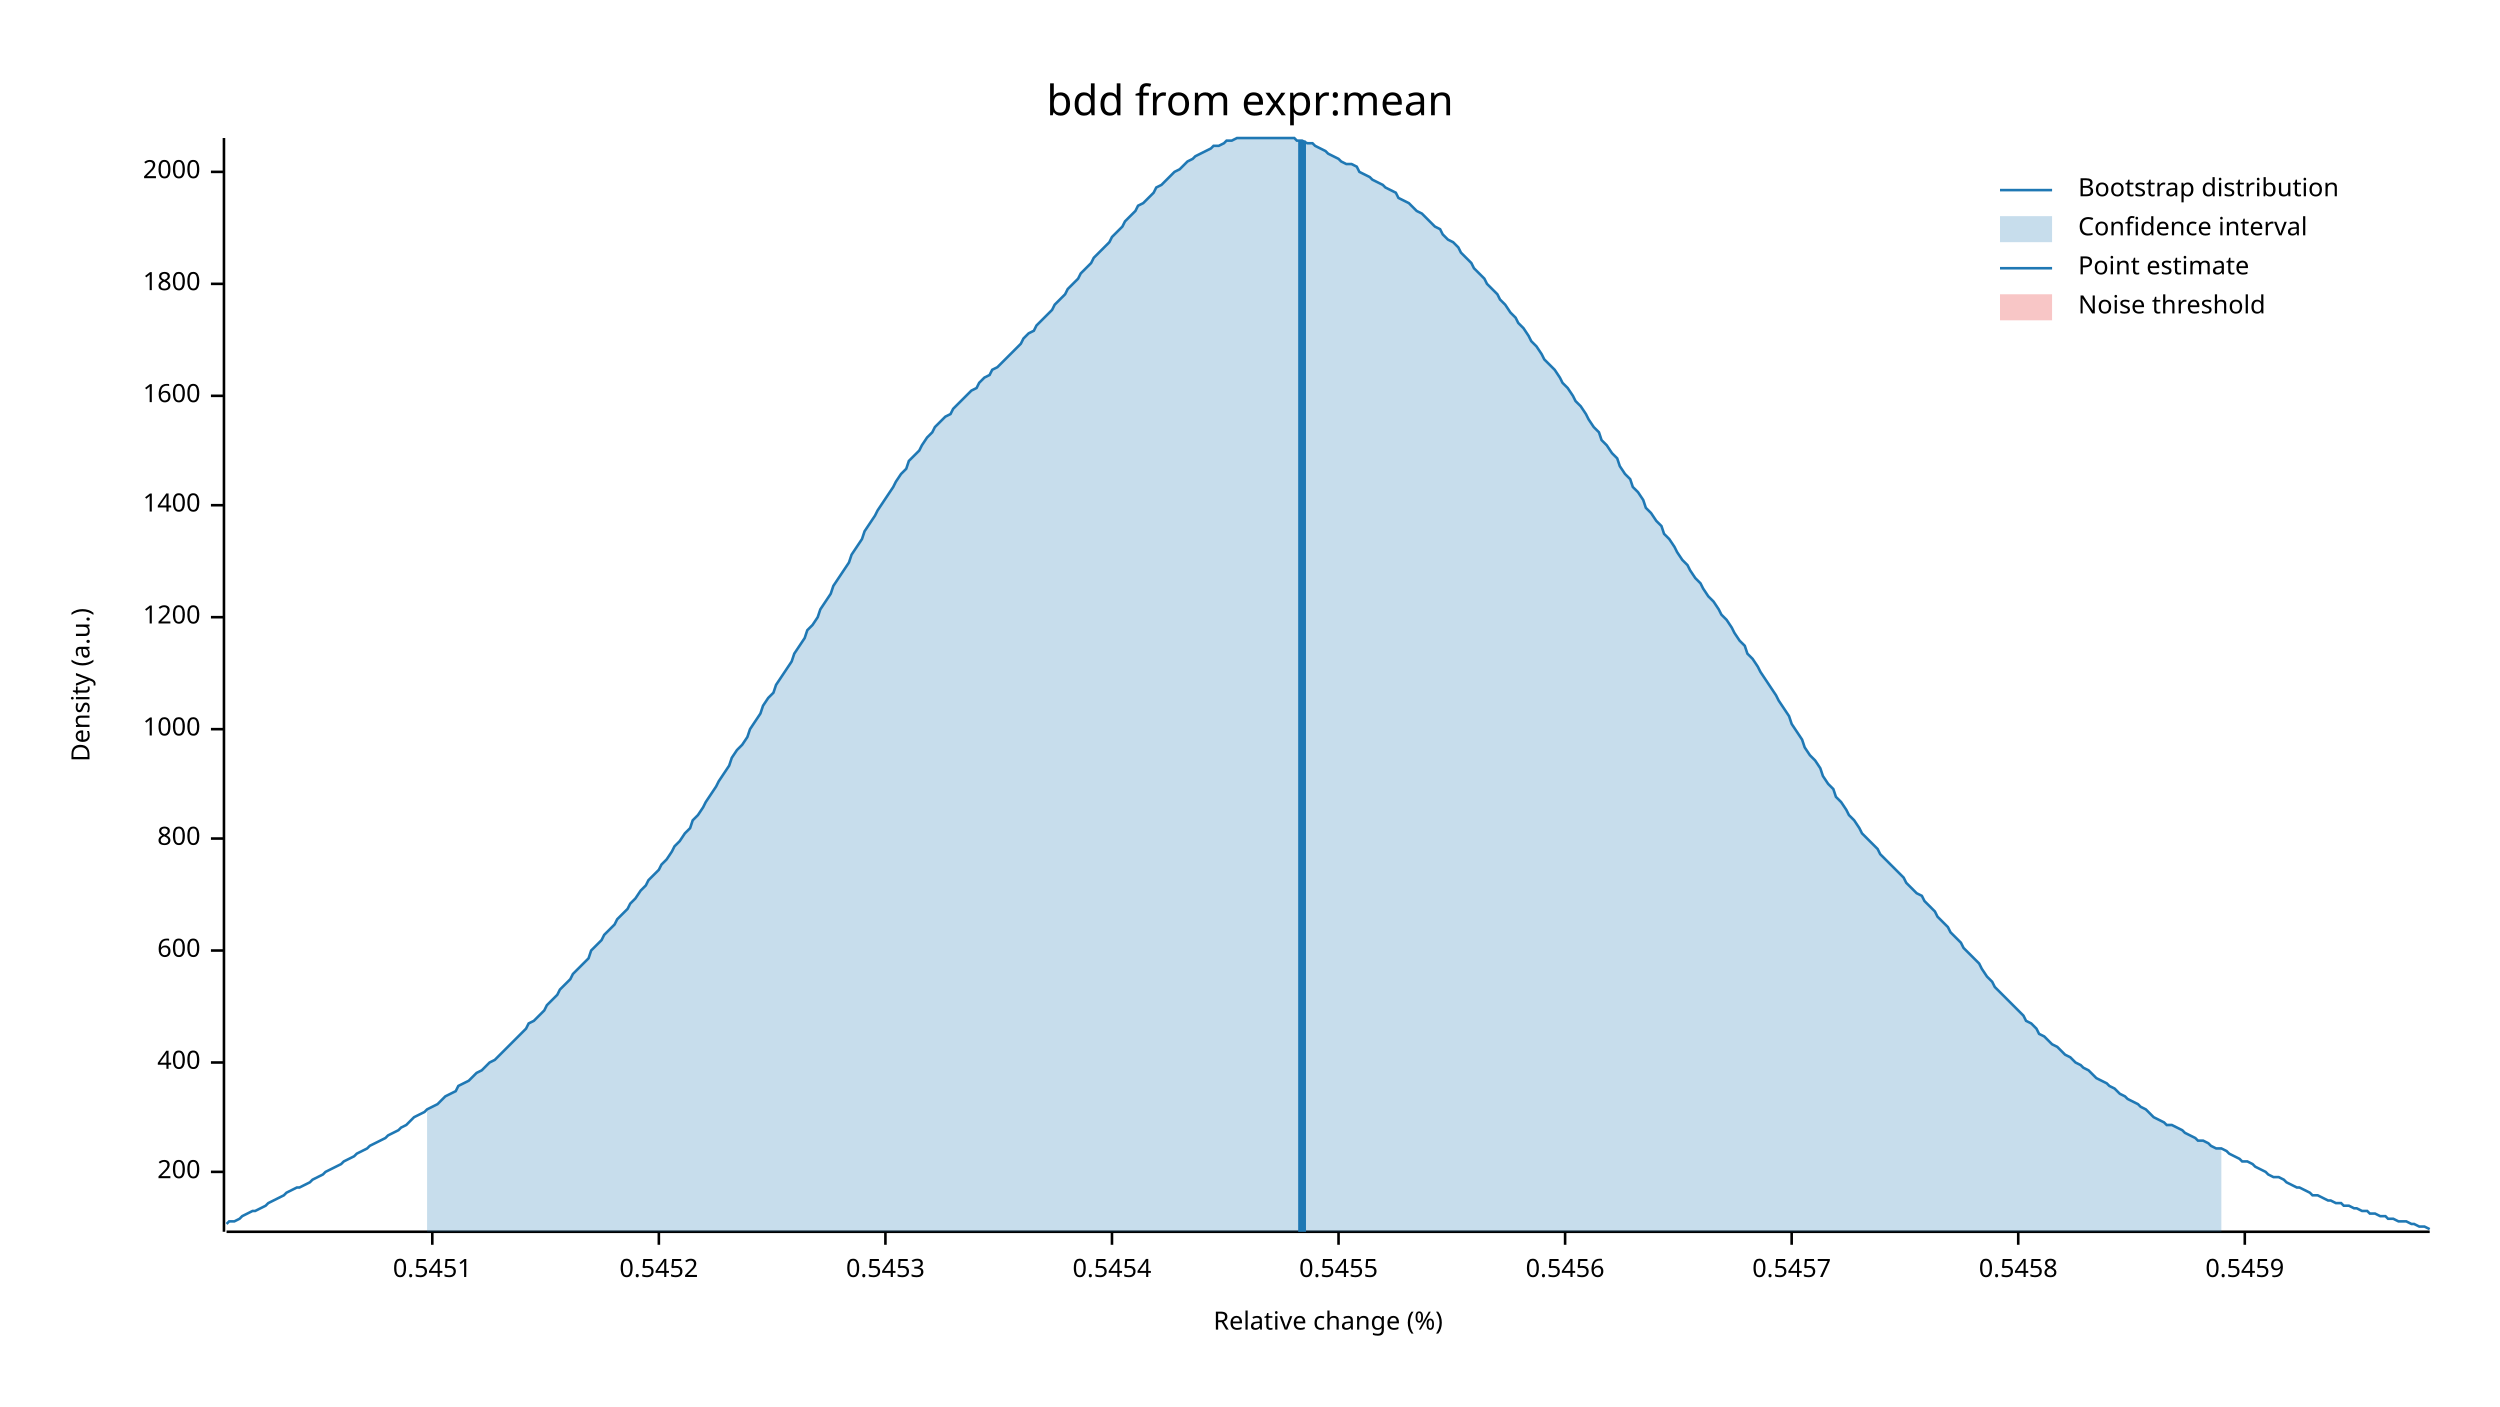
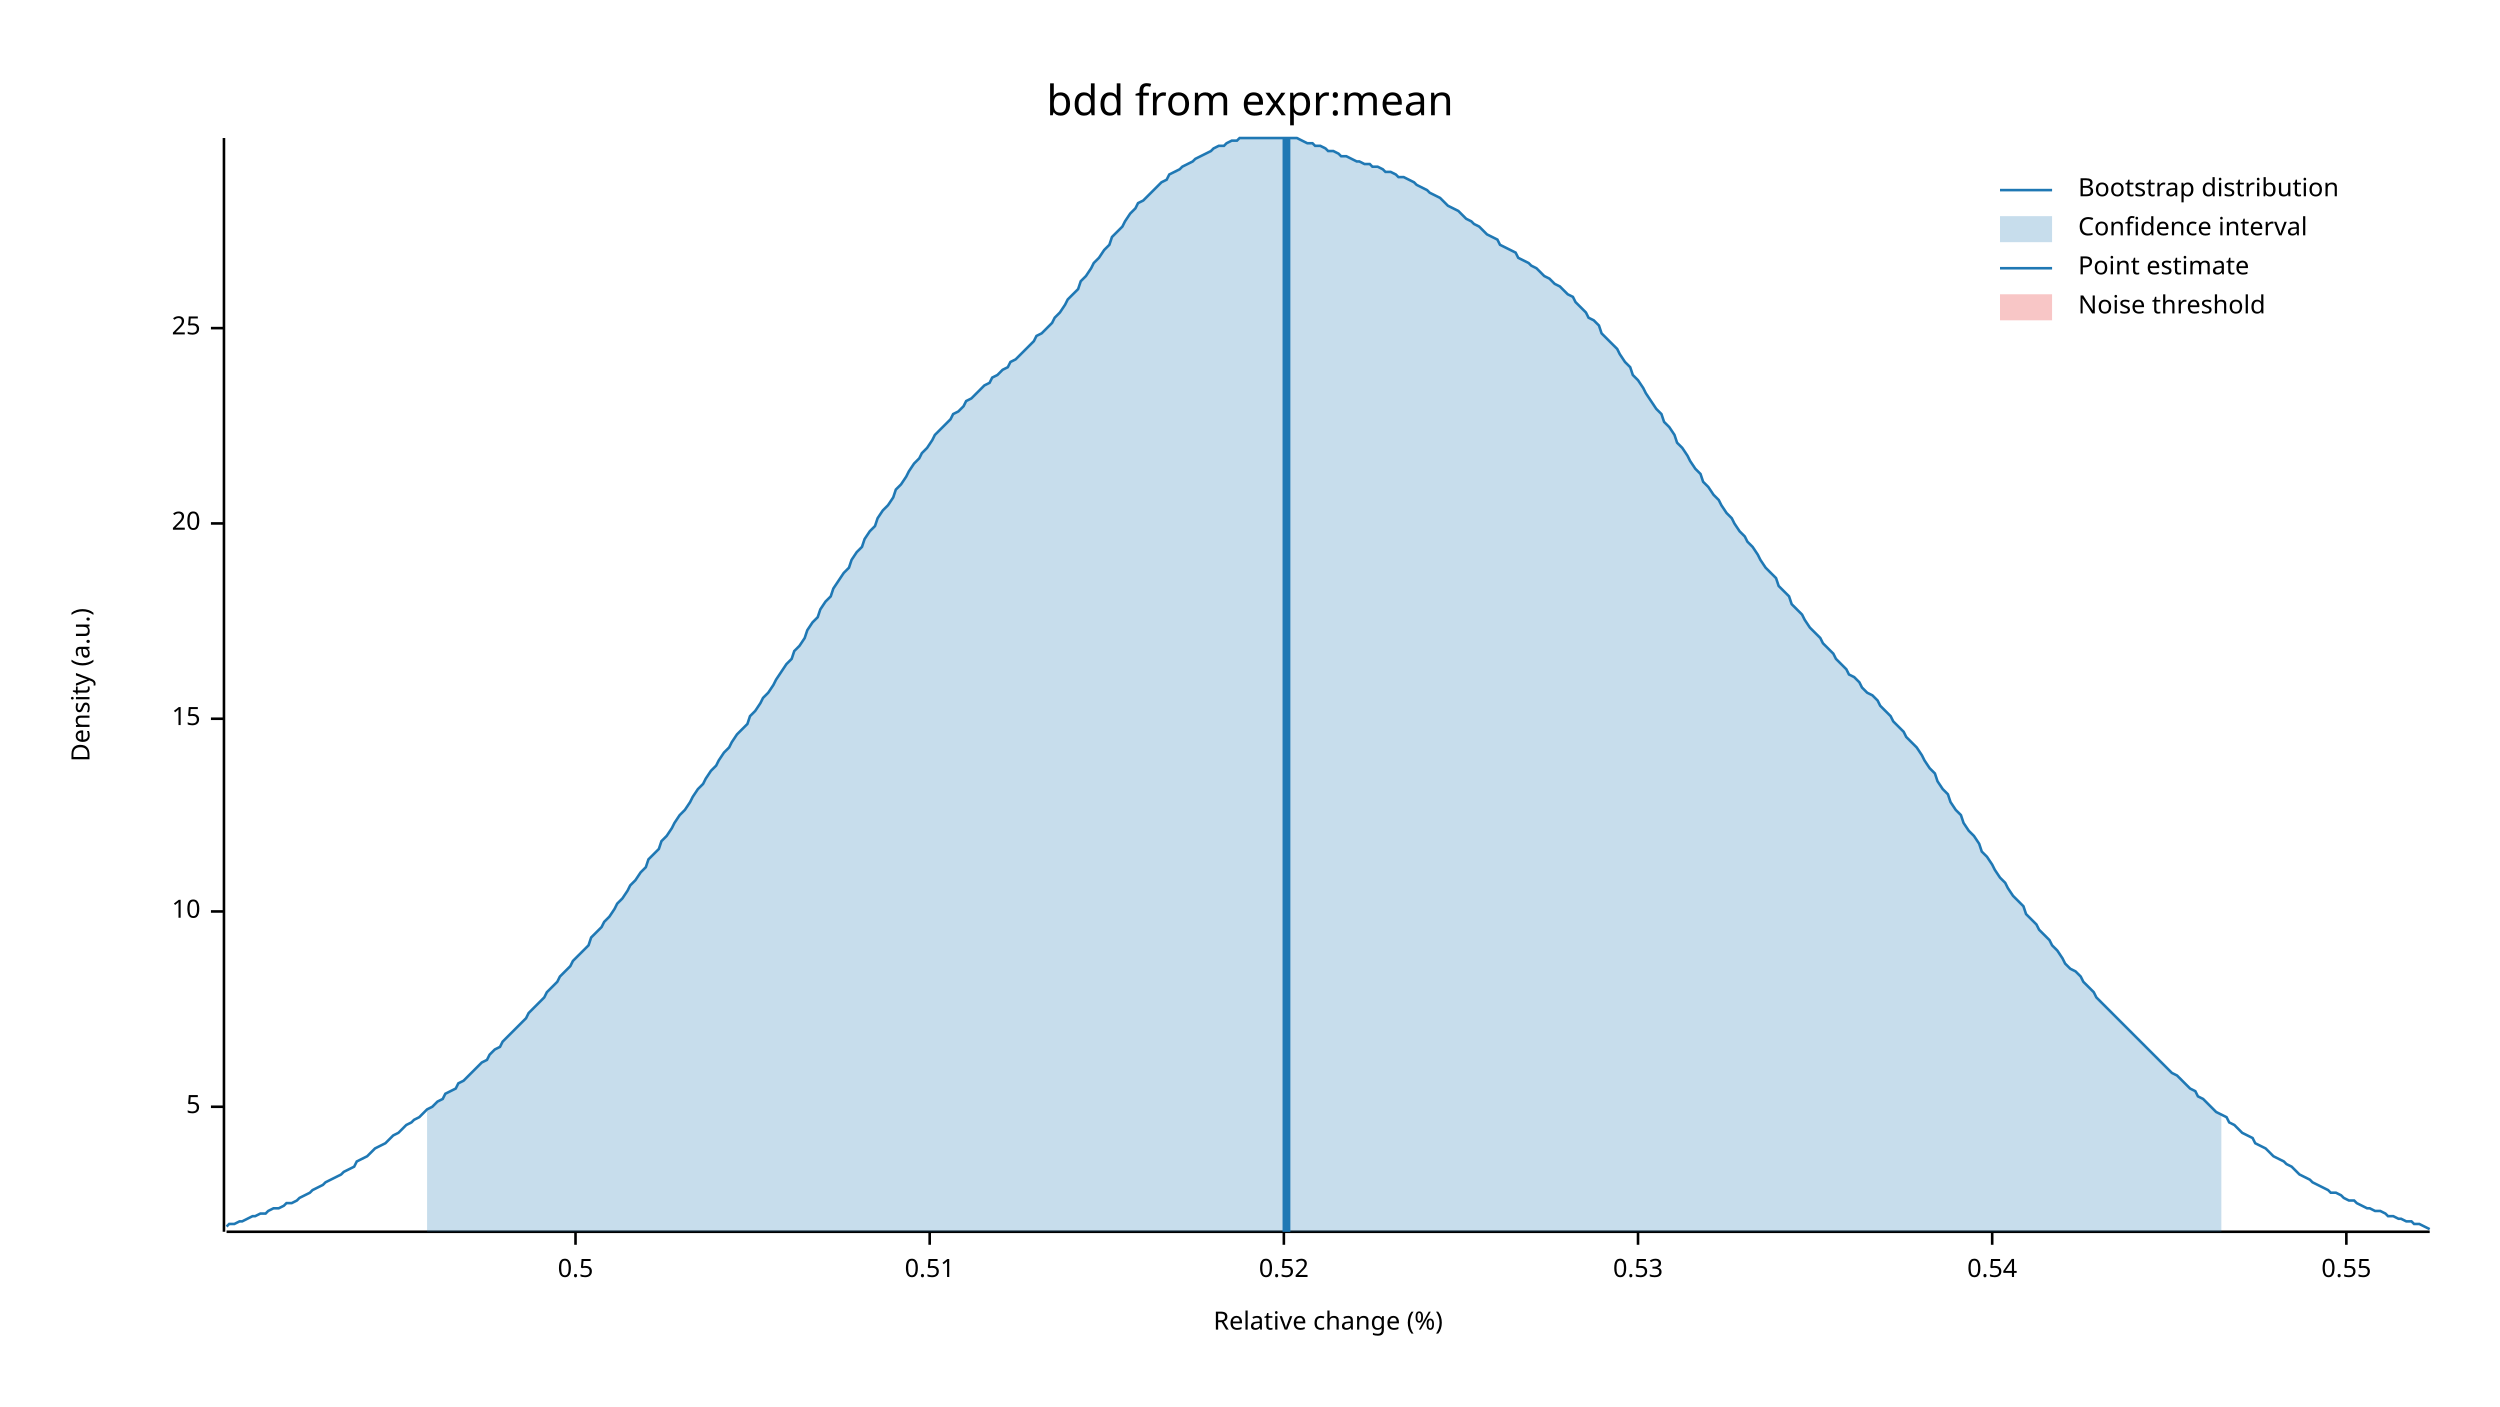
<svg xmlns="http://www.w3.org/2000/svg" width="960" height="540" viewBox="0 0 960 540">
  <text x="480" y="32" dy="0.76em" text-anchor="middle" font-family="sans-serif" font-size="16.129" opacity="1" fill="#000000">
bdd from expr:mean
</text>
  <text x="27" y="263" dy="0.76em" text-anchor="middle" font-family="sans-serif" font-size="9.677" opacity="1" fill="#000000" transform="rotate(270, 27, 263)">
Density (a.u.)
</text>
  <text x="510" y="513" dy="-0.5ex" text-anchor="middle" font-family="sans-serif" font-size="9.677" opacity="1" fill="#000000">
Relative change (%)
</text>
  <polyline fill="none" opacity="1" stroke="#000000" stroke-width="1" points="86,53 86,473 " />
-   <text x="77" y="450" dy="0.5ex" text-anchor="end" font-family="sans-serif" font-size="9.677" opacity="1" fill="#000000">
- 200
+   <text x="77" y="425" dy="0.5ex" text-anchor="end" font-family="sans-serif" font-size="9.677" opacity="1" fill="#000000">
+ 5
</text>
-   <polyline fill="none" opacity="1" stroke="#000000" stroke-width="1" points="81,450 86,450 " />
-   <text x="77" y="408" dy="0.5ex" text-anchor="end" font-family="sans-serif" font-size="9.677" opacity="1" fill="#000000">
- 400
+   <polyline fill="none" opacity="1" stroke="#000000" stroke-width="1" points="81,425 86,425 " />
+   <text x="77" y="350" dy="0.5ex" text-anchor="end" font-family="sans-serif" font-size="9.677" opacity="1" fill="#000000">
+ 10
</text>
-   <polyline fill="none" opacity="1" stroke="#000000" stroke-width="1" points="81,408 86,408 " />
-   <text x="77" y="365" dy="0.5ex" text-anchor="end" font-family="sans-serif" font-size="9.677" opacity="1" fill="#000000">
- 600
+   <polyline fill="none" opacity="1" stroke="#000000" stroke-width="1" points="81,350 86,350 " />
+   <text x="77" y="276" dy="0.5ex" text-anchor="end" font-family="sans-serif" font-size="9.677" opacity="1" fill="#000000">
+ 15
</text>
-   <polyline fill="none" opacity="1" stroke="#000000" stroke-width="1" points="81,365 86,365 " />
-   <text x="77" y="322" dy="0.5ex" text-anchor="end" font-family="sans-serif" font-size="9.677" opacity="1" fill="#000000">
- 800
+   <polyline fill="none" opacity="1" stroke="#000000" stroke-width="1" points="81,276 86,276 " />
+   <text x="77" y="201" dy="0.5ex" text-anchor="end" font-family="sans-serif" font-size="9.677" opacity="1" fill="#000000">
+ 20
</text>
-   <polyline fill="none" opacity="1" stroke="#000000" stroke-width="1" points="81,322 86,322 " />
-   <text x="77" y="280" dy="0.5ex" text-anchor="end" font-family="sans-serif" font-size="9.677" opacity="1" fill="#000000">
- 1000
+   <polyline fill="none" opacity="1" stroke="#000000" stroke-width="1" points="81,201 86,201 " />
+   <text x="77" y="126" dy="0.5ex" text-anchor="end" font-family="sans-serif" font-size="9.677" opacity="1" fill="#000000">
+ 25
</text>
-   <polyline fill="none" opacity="1" stroke="#000000" stroke-width="1" points="81,280 86,280 " />
-   <text x="77" y="237" dy="0.5ex" text-anchor="end" font-family="sans-serif" font-size="9.677" opacity="1" fill="#000000">
- 1200
+   <polyline fill="none" opacity="1" stroke="#000000" stroke-width="1" points="81,126 86,126 " />
+   <polyline fill="none" opacity="1" stroke="#000000" stroke-width="1" points="87,473 933,473 " />
+   <text x="221" y="483" dy="0.76em" text-anchor="middle" font-family="sans-serif" font-size="9.677" opacity="1" fill="#000000">
+ 0.5
</text>
-   <polyline fill="none" opacity="1" stroke="#000000" stroke-width="1" points="81,237 86,237 " />
-   <text x="77" y="194" dy="0.5ex" text-anchor="end" font-family="sans-serif" font-size="9.677" opacity="1" fill="#000000">
- 1400
+   <polyline fill="none" opacity="1" stroke="#000000" stroke-width="1" points="221,473 221,478 " />
+   <text x="357" y="483" dy="0.76em" text-anchor="middle" font-family="sans-serif" font-size="9.677" opacity="1" fill="#000000">
+ 0.51
</text>
-   <polyline fill="none" opacity="1" stroke="#000000" stroke-width="1" points="81,194 86,194 " />
-   <text x="77" y="152" dy="0.5ex" text-anchor="end" font-family="sans-serif" font-size="9.677" opacity="1" fill="#000000">
- 1600
+   <polyline fill="none" opacity="1" stroke="#000000" stroke-width="1" points="357,473 357,478 " />
+   <text x="493" y="483" dy="0.76em" text-anchor="middle" font-family="sans-serif" font-size="9.677" opacity="1" fill="#000000">
+ 0.52
</text>
-   <polyline fill="none" opacity="1" stroke="#000000" stroke-width="1" points="81,152 86,152 " />
-   <text x="77" y="109" dy="0.5ex" text-anchor="end" font-family="sans-serif" font-size="9.677" opacity="1" fill="#000000">
- 1800
+   <polyline fill="none" opacity="1" stroke="#000000" stroke-width="1" points="493,473 493,478 " />
+   <text x="629" y="483" dy="0.76em" text-anchor="middle" font-family="sans-serif" font-size="9.677" opacity="1" fill="#000000">
+ 0.53
</text>
-   <polyline fill="none" opacity="1" stroke="#000000" stroke-width="1" points="81,109 86,109 " />
-   <text x="77" y="66" dy="0.5ex" text-anchor="end" font-family="sans-serif" font-size="9.677" opacity="1" fill="#000000">
- 2000
+   <polyline fill="none" opacity="1" stroke="#000000" stroke-width="1" points="629,473 629,478 " />
+   <text x="765" y="483" dy="0.76em" text-anchor="middle" font-family="sans-serif" font-size="9.677" opacity="1" fill="#000000">
+ 0.54
</text>
-   <polyline fill="none" opacity="1" stroke="#000000" stroke-width="1" points="81,66 86,66 " />
-   <polyline fill="none" opacity="1" stroke="#000000" stroke-width="1" points="87,473 933,473 " />
-   <text x="166" y="483" dy="0.76em" text-anchor="middle" font-family="sans-serif" font-size="9.677" opacity="1" fill="#000000">
- 0.5451
+   <polyline fill="none" opacity="1" stroke="#000000" stroke-width="1" points="765,473 765,478 " />
+   <text x="901" y="483" dy="0.76em" text-anchor="middle" font-family="sans-serif" font-size="9.677" opacity="1" fill="#000000">
+ 0.55
</text>
-   <polyline fill="none" opacity="1" stroke="#000000" stroke-width="1" points="166,473 166,478 " />
-   <text x="253" y="483" dy="0.76em" text-anchor="middle" font-family="sans-serif" font-size="9.677" opacity="1" fill="#000000">
- 0.5452
- </text>
-   <polyline fill="none" opacity="1" stroke="#000000" stroke-width="1" points="253,473 253,478 " />
-   <text x="340" y="483" dy="0.76em" text-anchor="middle" font-family="sans-serif" font-size="9.677" opacity="1" fill="#000000">
- 0.5453
- </text>
-   <polyline fill="none" opacity="1" stroke="#000000" stroke-width="1" points="340,473 340,478 " />
-   <text x="427" y="483" dy="0.76em" text-anchor="middle" font-family="sans-serif" font-size="9.677" opacity="1" fill="#000000">
- 0.5454
- </text>
-   <polyline fill="none" opacity="1" stroke="#000000" stroke-width="1" points="427,473 427,478 " />
-   <text x="514" y="483" dy="0.76em" text-anchor="middle" font-family="sans-serif" font-size="9.677" opacity="1" fill="#000000">
- 0.5455
- </text>
-   <polyline fill="none" opacity="1" stroke="#000000" stroke-width="1" points="514,473 514,478 " />
-   <text x="601" y="483" dy="0.76em" text-anchor="middle" font-family="sans-serif" font-size="9.677" opacity="1" fill="#000000">
- 0.5456
- </text>
-   <polyline fill="none" opacity="1" stroke="#000000" stroke-width="1" points="601,473 601,478 " />
-   <text x="688" y="483" dy="0.76em" text-anchor="middle" font-family="sans-serif" font-size="9.677" opacity="1" fill="#000000">
- 0.5457
- </text>
-   <polyline fill="none" opacity="1" stroke="#000000" stroke-width="1" points="688,473 688,478 " />
-   <text x="775" y="483" dy="0.76em" text-anchor="middle" font-family="sans-serif" font-size="9.677" opacity="1" fill="#000000">
- 0.5458
- </text>
-   <polyline fill="none" opacity="1" stroke="#000000" stroke-width="1" points="775,473 775,478 " />
-   <text x="862" y="483" dy="0.76em" text-anchor="middle" font-family="sans-serif" font-size="9.677" opacity="1" fill="#000000">
- 0.5459
- </text>
-   <polyline fill="none" opacity="1" stroke="#000000" stroke-width="1" points="862,473 862,478 " />
-   <polyline fill="none" opacity="1" stroke="#1F78B4" stroke-width="1" points="87,470 88,469 90,469 92,468 93,467 95,466 97,465 98,465 100,464 102,463 103,462 105,461 107,460 109,459 110,458 112,457 114,456 115,456 117,455 119,454 120,453 122,452 124,451 125,450 127,449 129,448 131,447 132,446 134,445 136,444 137,443 139,442 141,441 142,440 144,439 146,438 148,437 149,436 151,435 153,434 154,433 156,432 158,430 159,429 161,428 163,427 164,426 166,425 168,424 170,422 171,421 173,420 175,419 176,417 178,416 180,415 181,414 183,412 185,411 187,409 188,408 190,407 192,405 193,404 195,402 197,400 198,399 200,397 202,395 203,393 205,392 207,390 209,388 210,386 212,384 214,382 215,380 217,378 219,376 220,374 222,372 224,370 226,368 227,365 229,363 231,361 232,359 234,357 236,355 237,353 239,351 241,349 242,347 244,345 246,342 248,340 249,338 251,336 253,334 254,332 256,330 258,327 259,325 261,323 263,320 265,318 266,315 268,313 270,310 271,308 273,305 275,302 276,300 278,297 280,294 281,291 283,288 285,286 287,283 288,280 290,277 292,274 293,271 295,268 297,266 298,263 300,260 302,257 304,254 305,251 307,248 309,245 310,242 312,240 314,237 315,234 317,231 319,228 320,225 322,222 324,219 326,216 327,213 329,210 331,207 332,204 334,201 336,198 337,196 339,193 341,190 343,187 344,185 346,182 348,180 349,177 351,175 353,173 354,171 356,168 358,166 359,164 361,162 363,160 365,159 366,157 368,155 370,153 371,152 373,150 375,149 376,147 378,145 380,144 381,142 383,141 385,139 387,137 388,136 390,134 392,132 393,130 395,128 397,127 398,125 400,123 402,121 404,119 405,117 407,115 409,113 410,111 412,109 414,107 415,105 417,103 419,101 420,99 422,97 424,95 426,93 427,91 429,89 431,87 432,85 434,83 436,81 437,79 439,78 441,76 443,74 444,72 446,71 448,69 449,68 451,66 453,65 454,64 456,62 458,61 459,60 461,59 463,58 465,57 466,56 468,56 470,55 471,54 473,54 475,53 476,53 478,53 480,53 482,53 483,53 485,53 487,53 488,53 490,53 492,53 493,53 495,53 497,53 498,54 500,54 502,55 504,55 505,56 507,57 509,58 510,59 512,60 514,61 515,62 517,63 519,63 521,64 522,66 524,67 526,68 527,69 529,70 531,71 532,72 534,73 536,74 537,76 539,77 541,78 543,80 544,81 546,82 548,84 549,85 551,87 553,88 554,90 556,92 558,93 560,95 561,97 563,99 565,101 566,103 568,105 570,107 571,109 573,111 575,113 576,115 578,117 580,120 582,122 583,124 585,126 587,129 588,131 590,133 592,136 593,138 595,140 597,142 599,145 600,147 602,149 604,152 605,154 607,156 609,159 610,161 612,164 614,166 615,169 617,171 619,174 621,176 622,179 624,182 626,184 627,187 629,189 631,192 632,195 634,197 636,200 638,202 639,205 641,207 643,210 644,212 646,215 648,217 649,219 651,222 653,224 654,226 656,229 658,231 660,234 661,236 663,238 665,241 666,243 668,246 670,248 671,251 673,253 675,256 676,258 678,261 680,264 682,267 683,269 685,272 687,275 688,278 690,281 692,284 693,287 695,290 697,292 699,295 700,298 702,301 704,303 705,306 707,308 709,311 710,313 712,315 714,318 715,320 717,322 719,324 721,326 722,328 724,330 726,332 727,333 729,335 731,337 732,339 734,341 736,343 738,344 739,346 741,348 743,350 744,352 746,354 748,356 749,358 751,360 753,362 754,364 756,366 758,368 760,370 761,372 763,375 765,377 766,379 768,381 770,383 771,384 773,386 775,388 777,390 778,392 780,393 782,395 783,397 785,398 787,400 788,401 790,402 792,404 793,405 795,406 797,408 799,409 800,410 802,411 804,413 805,414 807,415 809,416 810,417 812,418 814,420 816,421 817,422 819,423 821,424 822,425 824,426 826,428 827,429 829,430 831,431 832,432 834,432 836,433 838,434 839,435 841,436 843,437 844,438 846,438 848,439 849,440 851,441 853,441 855,442 856,443 858,444 860,445 861,446 863,446 865,447 866,448 868,449 870,450 871,451 873,452 875,452 877,453 878,454 880,455 882,456 883,456 885,457 887,458 888,459 890,459 892,460 894,461 895,461 897,462 899,462 900,463 902,463 904,464 905,464 907,465 909,465 910,466 912,466 914,467 916,467 917,468 919,468 921,469 922,469 924,469 926,470 927,470 929,471 931,471 933,472 " />
-   <polygon opacity="0.25" fill="#1F78B4" points="164,426 166,425 168,424 170,422 171,421 173,420 175,419 176,417 178,416 180,415 181,414 183,412 185,411 187,409 188,408 190,407 192,405 193,404 195,402 197,400 198,399 200,397 202,395 203,393 205,392 207,390 209,388 210,386 212,384 214,382 215,380 217,378 219,376 220,374 222,372 224,370 226,368 227,365 229,363 231,361 232,359 234,357 236,355 237,353 239,351 241,349 242,347 244,345 246,342 248,340 249,338 251,336 253,334 254,332 256,330 258,327 259,325 261,323 263,320 265,318 266,315 268,313 270,310 271,308 273,305 275,302 276,300 278,297 280,294 281,291 283,288 285,286 287,283 288,280 290,277 292,274 293,271 295,268 297,266 298,263 300,260 302,257 304,254 305,251 307,248 309,245 310,242 312,240 314,237 315,234 317,231 319,228 320,225 322,222 324,219 326,216 327,213 329,210 331,207 332,204 334,201 336,198 337,196 339,193 341,190 343,187 344,185 346,182 348,180 349,177 351,175 353,173 354,171 356,168 358,166 359,164 361,162 363,160 365,159 366,157 368,155 370,153 371,152 373,150 375,149 376,147 378,145 380,144 381,142 383,141 385,139 387,137 388,136 390,134 392,132 393,130 395,128 397,127 398,125 400,123 402,121 404,119 405,117 407,115 409,113 410,111 412,109 414,107 415,105 417,103 419,101 420,99 422,97 424,95 426,93 427,91 429,89 431,87 432,85 434,83 436,81 437,79 439,78 441,76 443,74 444,72 446,71 448,69 449,68 451,66 453,65 454,64 456,62 458,61 459,60 461,59 463,58 465,57 466,56 468,56 470,55 471,54 473,54 475,53 476,53 478,53 480,53 482,53 483,53 485,53 487,53 488,53 490,53 492,53 493,53 495,53 497,53 498,54 500,54 502,55 504,55 505,56 507,57 509,58 510,59 512,60 514,61 515,62 517,63 519,63 521,64 522,66 524,67 526,68 527,69 529,70 531,71 532,72 534,73 536,74 537,76 539,77 541,78 543,80 544,81 546,82 548,84 549,85 551,87 553,88 554,90 556,92 558,93 560,95 561,97 563,99 565,101 566,103 568,105 570,107 571,109 573,111 575,113 576,115 578,117 580,120 582,122 583,124 585,126 587,129 588,131 590,133 592,136 593,138 595,140 597,142 599,145 600,147 602,149 604,152 605,154 607,156 609,159 610,161 612,164 614,166 615,169 617,171 619,174 621,176 622,179 624,182 626,184 627,187 629,189 631,192 632,195 634,197 636,200 638,202 639,205 641,207 643,210 644,212 646,215 648,217 649,219 651,222 653,224 654,226 656,229 658,231 660,234 661,236 663,238 665,241 666,243 668,246 670,248 671,251 673,253 675,256 676,258 678,261 680,264 682,267 683,269 685,272 687,275 688,278 690,281 692,284 693,287 695,290 697,292 699,295 700,298 702,301 704,303 705,306 707,308 709,311 710,313 712,315 714,318 715,320 717,322 719,324 721,326 722,328 724,330 726,332 727,333 729,335 731,337 732,339 734,341 736,343 738,344 739,346 741,348 743,350 744,352 746,354 748,356 749,358 751,360 753,362 754,364 756,366 758,368 760,370 761,372 763,375 765,377 766,379 768,381 770,383 771,384 773,386 775,388 777,390 778,392 780,393 782,395 783,397 785,398 787,400 788,401 790,402 792,404 793,405 795,406 797,408 799,409 800,410 802,411 804,413 805,414 807,415 809,416 810,417 812,418 814,420 816,421 817,422 819,423 821,424 822,425 824,426 826,428 827,429 829,430 831,431 832,432 834,432 836,433 838,434 839,435 841,436 843,437 844,438 846,438 848,439 849,440 851,441 853,441 853,473 164,473 " />
-   <polyline fill="none" opacity="1" stroke="#1F78B4" stroke-width="3" points="500,473 500,54 " />
+   <polyline fill="none" opacity="1" stroke="#000000" stroke-width="1" points="901,473 901,478 " />
+   <polyline fill="none" opacity="1" stroke="#1F78B4" stroke-width="1" points="87,471 88,470 90,470 92,469 93,469 95,468 97,467 98,467 100,466 102,466 103,465 105,464 107,464 109,463 110,462 112,462 114,461 115,460 117,459 119,458 120,457 122,456 124,455 125,454 127,453 129,452 131,451 132,450 134,449 136,448 137,446 139,445 141,444 142,443 144,441 146,440 148,439 149,438 151,436 153,435 154,434 156,432 158,431 159,430 161,429 163,427 164,426 166,425 168,423 170,422 171,420 173,419 175,418 176,416 178,415 180,413 181,412 183,410 185,408 187,407 188,405 190,403 192,402 193,400 195,398 197,396 198,395 200,393 202,391 203,389 205,387 207,385 209,383 210,381 212,379 214,377 215,375 217,373 219,371 220,369 222,367 224,365 226,363 227,360 229,358 231,356 232,354 234,352 236,349 237,347 239,345 241,342 242,340 244,338 246,335 248,333 249,330 251,328 253,326 254,323 256,321 258,318 259,316 261,313 263,311 265,308 266,306 268,303 270,301 271,299 273,296 275,294 276,292 278,289 280,287 281,285 283,282 285,280 287,278 288,275 290,273 292,270 293,268 295,266 297,263 298,261 300,258 302,255 304,253 305,250 307,248 309,245 310,242 312,239 314,237 315,234 317,231 319,229 320,226 322,223 324,220 326,218 327,215 329,212 331,210 332,207 334,204 336,202 337,199 339,196 341,194 343,191 344,188 346,186 348,183 349,181 351,178 353,176 354,174 356,172 358,169 359,167 361,165 363,163 365,161 366,159 368,158 370,156 371,154 373,153 375,151 376,150 378,148 380,147 381,145 383,144 385,142 387,141 388,139 390,138 392,136 393,135 395,133 397,131 398,129 400,128 402,126 404,124 405,122 407,120 409,117 410,115 412,113 414,111 415,108 417,106 419,103 420,101 422,99 424,96 426,94 427,91 429,89 431,87 432,85 434,82 436,80 437,78 439,77 441,75 443,73 444,72 446,70 448,69 449,67 451,66 453,65 454,64 456,63 458,62 459,61 461,60 463,59 465,58 466,57 468,56 470,56 471,55 473,54 475,54 476,53 478,53 480,53 482,53 483,53 485,53 487,53 488,53 490,53 492,53 493,53 495,53 497,53 498,53 500,54 502,55 504,55 505,56 507,56 509,57 510,58 512,58 514,59 515,60 517,60 519,61 521,62 522,62 524,63 526,63 527,64 529,64 531,65 532,66 534,66 536,67 537,68 539,68 541,69 543,70 544,71 546,72 548,73 549,74 551,75 553,76 554,77 556,79 558,80 560,81 561,82 563,84 565,85 566,86 568,87 570,89 571,90 573,91 575,92 576,94 578,95 580,96 582,97 583,99 585,100 587,101 588,102 590,103 592,105 593,106 595,107 597,109 599,110 600,111 602,113 604,114 605,116 607,118 609,120 610,122 612,123 614,125 615,128 617,130 619,132 621,134 622,136 624,139 626,141 627,144 629,146 631,149 632,151 634,154 636,157 638,159 639,162 641,164 643,167 644,170 646,172 648,175 649,177 651,180 653,182 654,185 656,187 658,190 660,192 661,194 663,197 665,199 666,201 668,204 670,206 671,208 673,210 675,213 676,215 678,218 680,220 682,222 683,225 685,227 687,229 688,232 690,234 692,236 693,238 695,241 697,243 699,245 700,247 702,249 704,251 705,253 707,255 709,257 710,259 712,260 714,262 715,264 717,266 719,267 721,269 722,271 724,273 726,275 727,277 729,279 731,281 732,283 734,285 736,287 738,290 739,292 741,295 743,297 744,300 746,303 748,305 749,308 751,311 753,313 754,316 756,319 758,321 760,324 761,327 763,329 765,332 766,334 768,337 770,339 771,341 773,344 775,346 777,348 778,351 780,353 782,355 783,357 785,359 787,361 788,363 790,365 792,368 793,370 795,372 797,373 799,375 800,377 802,379 804,381 805,383 807,385 809,387 810,388 812,390 814,392 816,394 817,395 819,397 821,399 822,400 824,402 826,404 827,405 829,407 831,409 832,410 834,412 836,413 838,415 839,416 841,418 843,419 844,421 846,422 848,424 849,425 851,427 853,428 855,429 856,431 858,432 860,434 861,435 863,436 865,437 866,439 868,440 870,441 871,442 873,444 875,445 877,446 878,447 880,448 882,450 883,451 885,452 887,453 888,454 890,455 892,456 894,457 895,458 897,458 899,459 900,460 902,461 904,461 905,462 907,463 909,464 910,464 912,465 914,465 916,466 917,467 919,467 921,468 922,468 924,469 926,469 927,470 929,470 931,471 933,472 " />
+   <polygon opacity="0.25" fill="#1F78B4" points="164,426 166,425 168,423 170,422 171,420 173,419 175,418 176,416 178,415 180,413 181,412 183,410 185,408 187,407 188,405 190,403 192,402 193,400 195,398 197,396 198,395 200,393 202,391 203,389 205,387 207,385 209,383 210,381 212,379 214,377 215,375 217,373 219,371 220,369 222,367 224,365 226,363 227,360 229,358 231,356 232,354 234,352 236,349 237,347 239,345 241,342 242,340 244,338 246,335 248,333 249,330 251,328 253,326 254,323 256,321 258,318 259,316 261,313 263,311 265,308 266,306 268,303 270,301 271,299 273,296 275,294 276,292 278,289 280,287 281,285 283,282 285,280 287,278 288,275 290,273 292,270 293,268 295,266 297,263 298,261 300,258 302,255 304,253 305,250 307,248 309,245 310,242 312,239 314,237 315,234 317,231 319,229 320,226 322,223 324,220 326,218 327,215 329,212 331,210 332,207 334,204 336,202 337,199 339,196 341,194 343,191 344,188 346,186 348,183 349,181 351,178 353,176 354,174 356,172 358,169 359,167 361,165 363,163 365,161 366,159 368,158 370,156 371,154 373,153 375,151 376,150 378,148 380,147 381,145 383,144 385,142 387,141 388,139 390,138 392,136 393,135 395,133 397,131 398,129 400,128 402,126 404,124 405,122 407,120 409,117 410,115 412,113 414,111 415,108 417,106 419,103 420,101 422,99 424,96 426,94 427,91 429,89 431,87 432,85 434,82 436,80 437,78 439,77 441,75 443,73 444,72 446,70 448,69 449,67 451,66 453,65 454,64 456,63 458,62 459,61 461,60 463,59 465,58 466,57 468,56 470,56 471,55 473,54 475,54 476,53 478,53 480,53 482,53 483,53 485,53 487,53 488,53 490,53 492,53 493,53 495,53 497,53 498,53 500,54 502,55 504,55 505,56 507,56 509,57 510,58 512,58 514,59 515,60 517,60 519,61 521,62 522,62 524,63 526,63 527,64 529,64 531,65 532,66 534,66 536,67 537,68 539,68 541,69 543,70 544,71 546,72 548,73 549,74 551,75 553,76 554,77 556,79 558,80 560,81 561,82 563,84 565,85 566,86 568,87 570,89 571,90 573,91 575,92 576,94 578,95 580,96 582,97 583,99 585,100 587,101 588,102 590,103 592,105 593,106 595,107 597,109 599,110 600,111 602,113 604,114 605,116 607,118 609,120 610,122 612,123 614,125 615,128 617,130 619,132 621,134 622,136 624,139 626,141 627,144 629,146 631,149 632,151 634,154 636,157 638,159 639,162 641,164 643,167 644,170 646,172 648,175 649,177 651,180 653,182 654,185 656,187 658,190 660,192 661,194 663,197 665,199 666,201 668,204 670,206 671,208 673,210 675,213 676,215 678,218 680,220 682,222 683,225 685,227 687,229 688,232 690,234 692,236 693,238 695,241 697,243 699,245 700,247 702,249 704,251 705,253 707,255 709,257 710,259 712,260 714,262 715,264 717,266 719,267 721,269 722,271 724,273 726,275 727,277 729,279 731,281 732,283 734,285 736,287 738,290 739,292 741,295 743,297 744,300 746,303 748,305 749,308 751,311 753,313 754,316 756,319 758,321 760,324 761,327 763,329 765,332 766,334 768,337 770,339 771,341 773,344 775,346 777,348 778,351 780,353 782,355 783,357 785,359 787,361 788,363 790,365 792,368 793,370 795,372 797,373 799,375 800,377 802,379 804,381 805,383 807,385 809,387 810,388 812,390 814,392 816,394 817,395 819,397 821,399 822,400 824,402 826,404 827,405 829,407 831,409 832,410 834,412 836,413 838,415 839,416 841,418 843,419 844,421 846,422 848,424 849,425 851,427 853,428 853,473 164,473 " />
+   <polyline fill="none" opacity="1" stroke="#1F78B4" stroke-width="3" points="494,473 494,53 " />
  <rect x="510" y="53" width="0" height="419" opacity="0.1" fill="#E31A1C" stroke="none" />
  <text x="798" y="68" dy="0.76em" text-anchor="start" font-family="sans-serif" font-size="9.677" opacity="1" fill="#000000">
Bootstrap distribution
</text>
  <text x="798" y="83" dy="0.76em" text-anchor="start" font-family="sans-serif" font-size="9.677" opacity="1" fill="#000000">
Confidence interval
</text>
  <text x="798" y="98" dy="0.76em" text-anchor="start" font-family="sans-serif" font-size="9.677" opacity="1" fill="#000000">
Point estimate
</text>
  <text x="798" y="113" dy="0.76em" text-anchor="start" font-family="sans-serif" font-size="9.677" opacity="1" fill="#000000">
Noise threshold
</text>
  <polyline fill="none" opacity="1" stroke="#1F78B4" stroke-width="1" points="768,73 788,73 " />
  <rect x="768" y="83" width="20" height="10" opacity="0.25" fill="#1F78B4" stroke="none" />
  <polyline fill="none" opacity="1" stroke="#1F78B4" stroke-width="1" points="768,103 788,103 " />
  <rect x="768" y="113" width="20" height="10" opacity="0.25" fill="#E31A1C" stroke="none" />
</svg>
